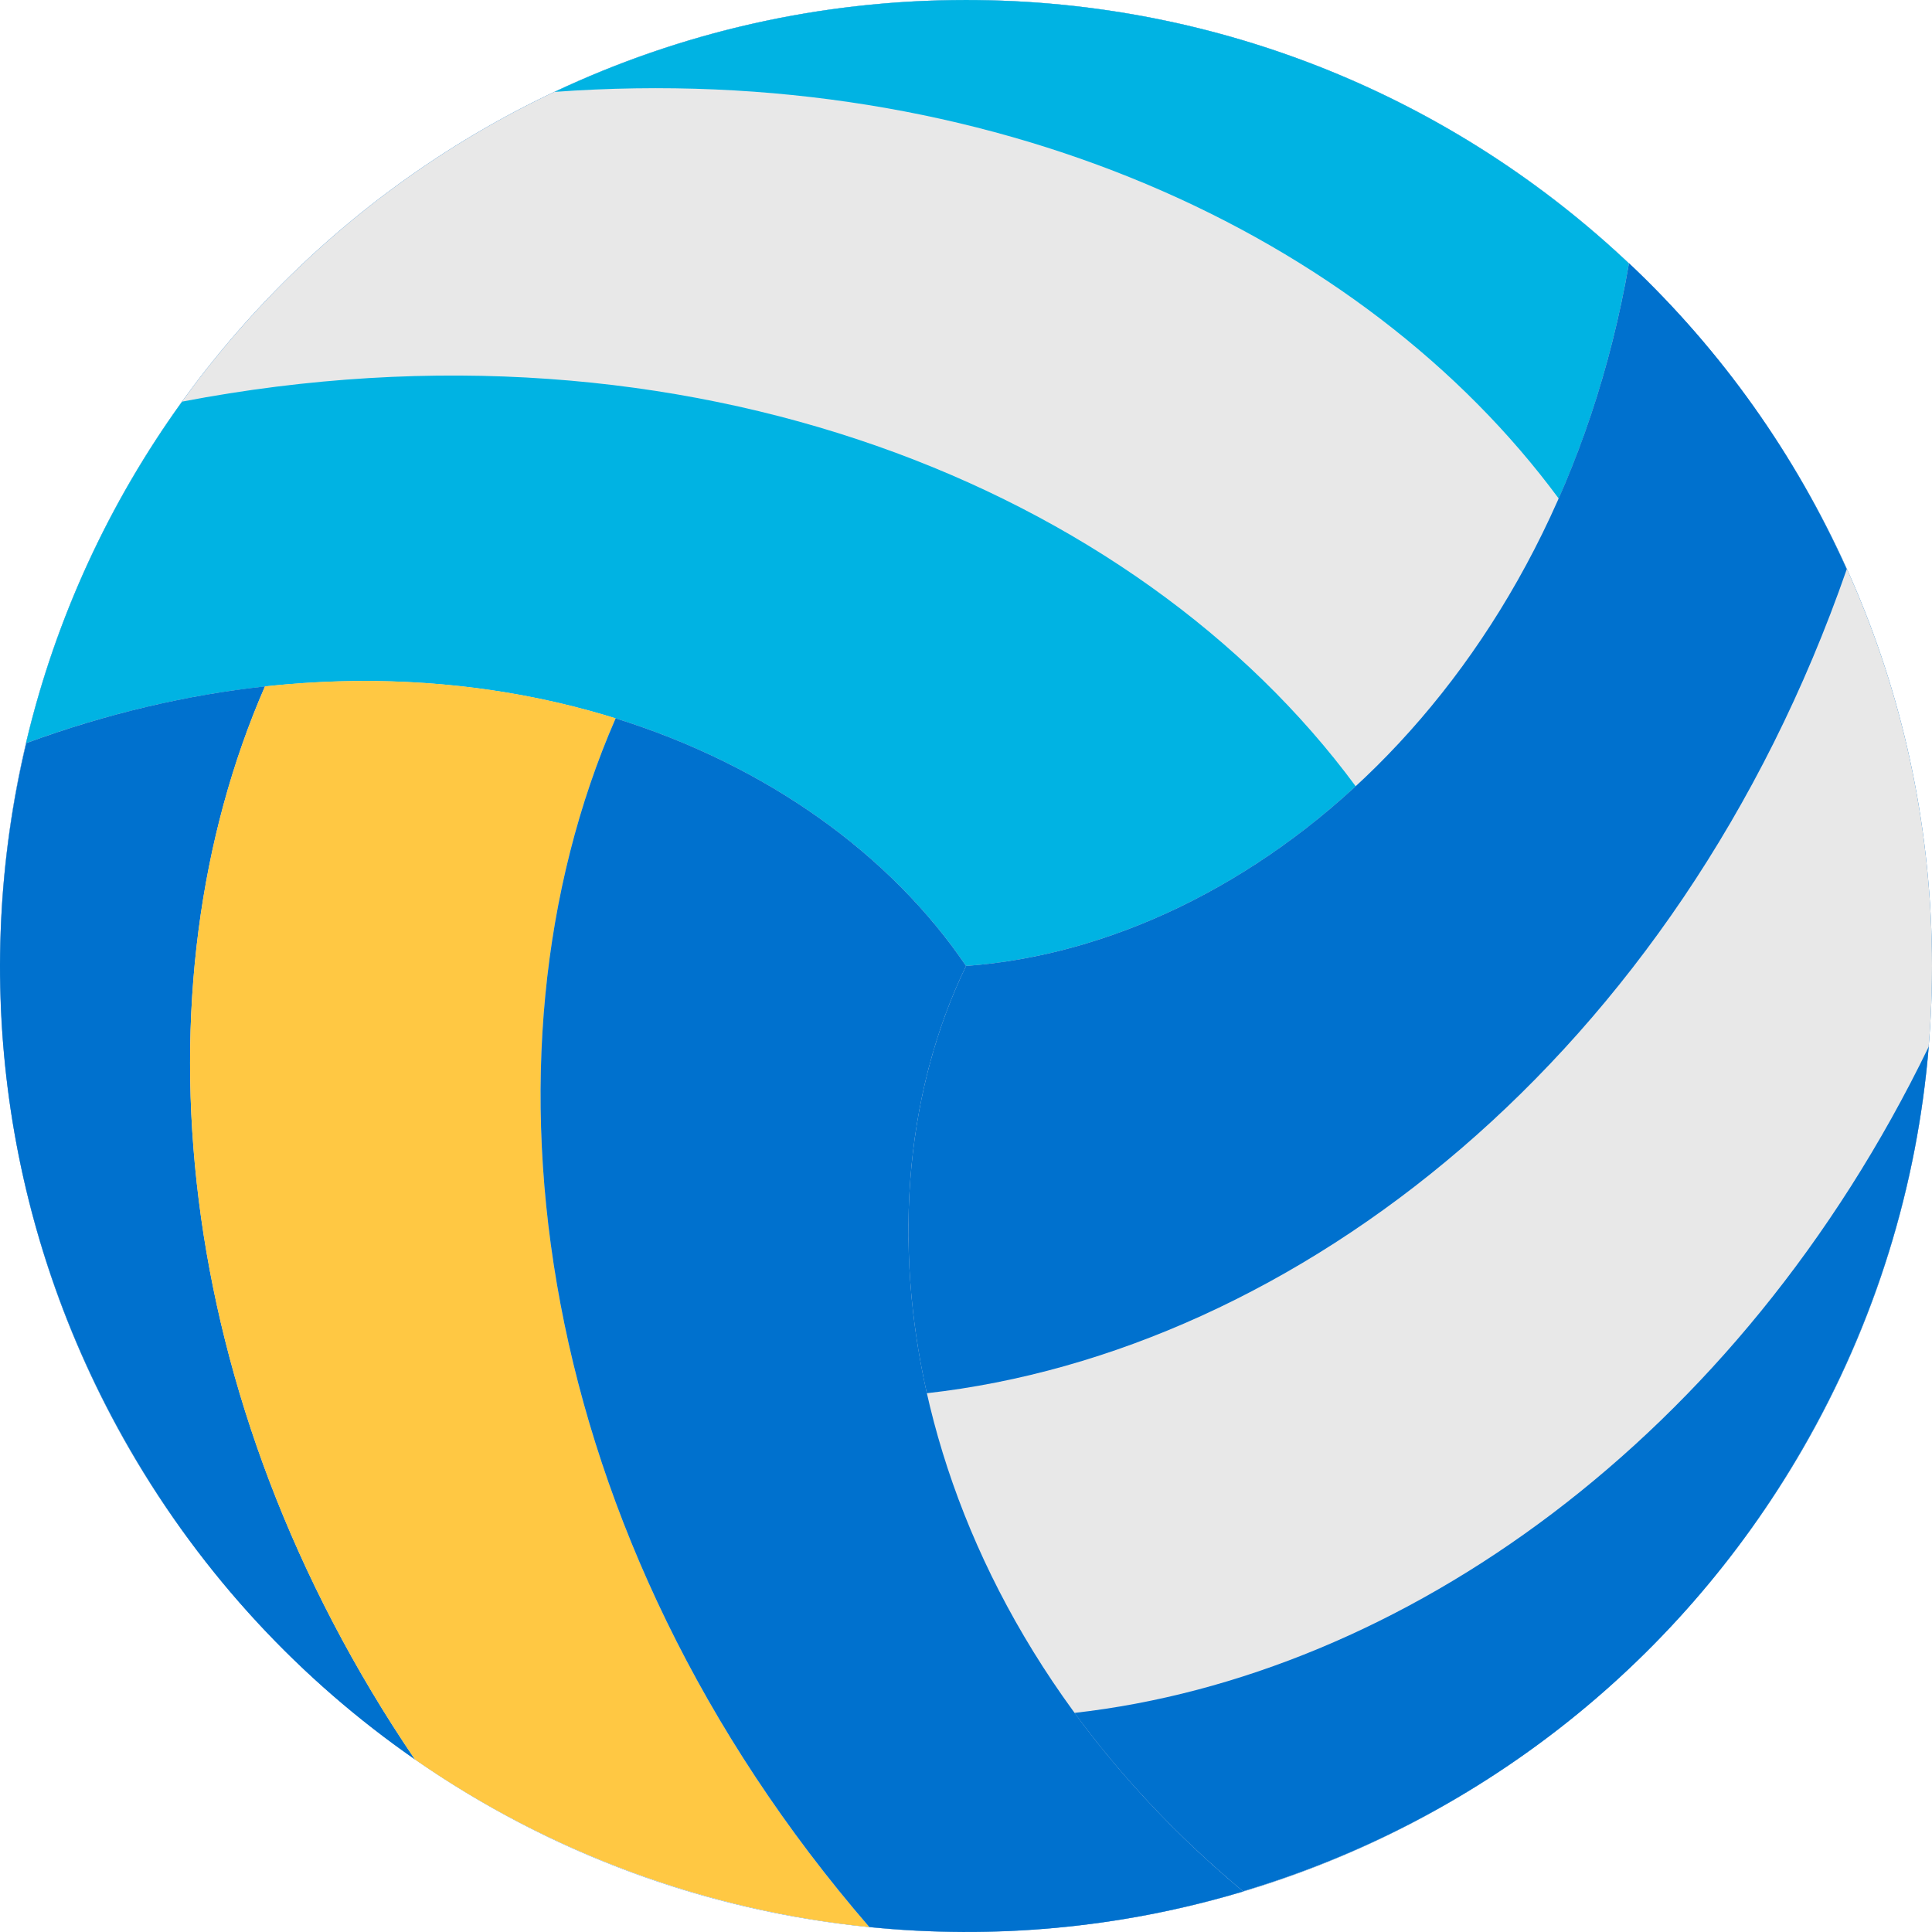
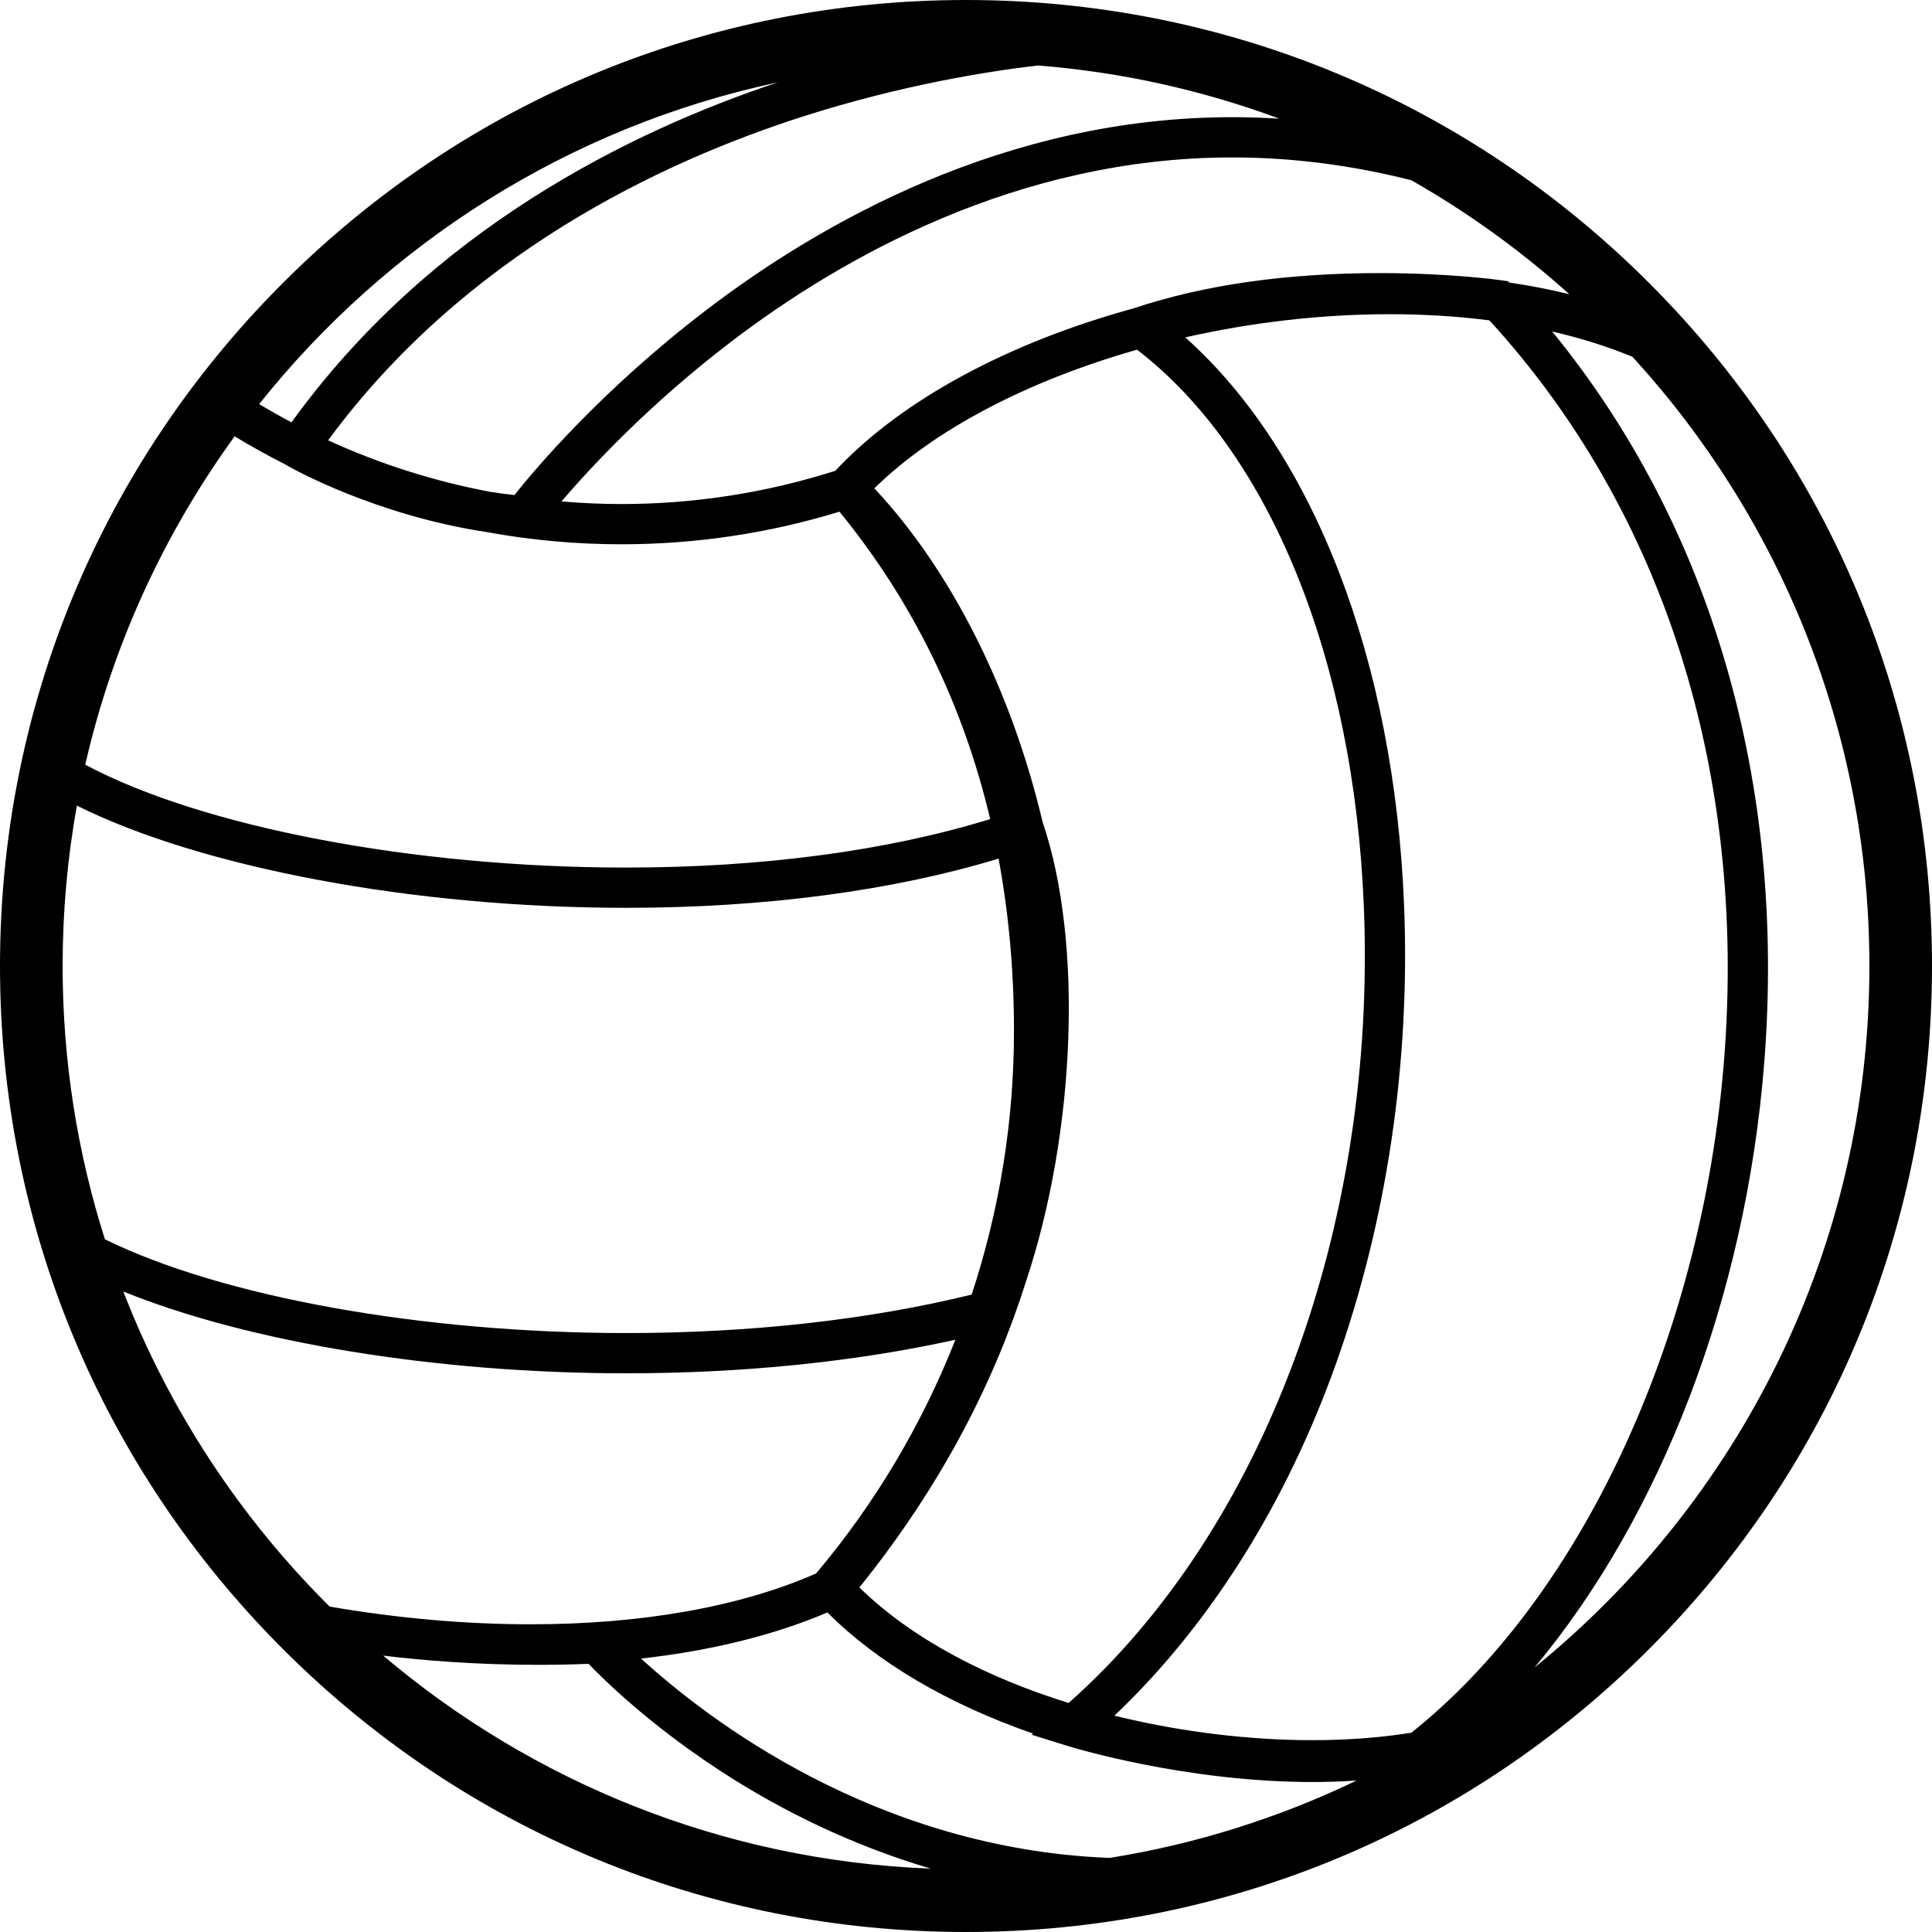
- <svg xmlns="http://www.w3.org/2000/svg" version="1.1" id="Layer_1" x="0px" y="0px" viewBox="0 0 419.585 419.585" style="enable-background:new 0 0 419.585 419.585;" xml:space="preserve" width="512" height="512">
-   <g>
-     <circle style="fill:#0071CE;" cx="209.805" cy="209.782" r="209.78" />
-     <circle style="fill:#E8E8E8;" cx="209.805" cy="209.782" r="209.78" />
-     <g>
-       <path style="fill:#00B3E3;" d="M209.805,0.002c-31.97,0-62.262,7.164-89.379,19.955c94.548-6.881,175.748,30.945,218.085,88.311    l0.002,0.006c6.819-15.469,12.042-32.537,15.255-51.063C316.199,21.748,265.544,0.002,209.805,0.002z" />
-       <path style="fill:#00B3E3;" d="M294.424,170.758C246.716,106.037,149.553,66.156,39.546,87.224    c-15.815,21.932-27.496,47.038-33.905,74.185c87.882-32.288,169.337-2.957,204.164,48.373    c29.157-2.119,59.264-15.648,84.621-39.02L294.424,170.758z" />
-     </g>
-     <g>
-       <path style="fill:#0071CE;" d="M391.48,314.671c15.985-27.688,24.927-57.504,27.408-87.383    C377.573,312.61,304.216,364.017,233.367,372l-0.007-0.001c9.987,13.639,22.158,26.697,36.596,38.742    C319.45,395.937,363.611,362.941,391.48,314.671z" />
-       <path style="fill:#0071CE;" d="M201.292,302.575c79.904-8.957,163.023-73.162,199.782-178.964    c-11.087-24.662-26.988-47.332-47.294-66.455c-15.979,92.253-82.107,148.13-143.975,152.625    c-12.743,26.311-16.08,59.148-8.518,92.794H201.292z" />
-     </g>
-     <g>
-       <path style="fill:#0071CE;" d="M28.132,314.671c15.984,27.688,37.336,50.339,61.972,67.428    C36.87,303.657,29.028,214.424,57.54,149.076l0.004-0.006c-16.805,1.83-34.199,5.842-51.85,12.322    C-6.231,211.658,0.263,266.4,28.132,314.671z" />
-       <path style="fill:#FFC843;" d="M57.54,149.079c-28.512,65.347-20.669,154.579,32.563,233.02l0,0    c29.384,20.382,63.446,32.832,98.694,36.409c-73.25-84.734-87.291-188.819-55.098-262.497l0.002-0.003    c-22.885-7.143-48.744-9.92-76.158-6.938L57.54,149.079z" />
-       <path style="fill:#0071CE;" d="M133.7,156.011c-32.193,73.678-18.15,177.763,55.098,262.499c26.9,2.728,54.484,0.293,81.198-7.73    c-71.903-59.965-87.232-145.172-60.191-200.998c-16.413-24.191-43.184-43.5-76.104-53.773L133.7,156.011z" />
-     </g>
-   </g>
+ <svg xmlns="http://www.w3.org/2000/svg" enable-background="new 0 0 633.48 633.48" height="633.48px" id="Layer_1" version="1.1" viewBox="0 0 633.48 633.48" width="633.48px" xml:space="preserve">
+   <path d="M540.711,92.771C480.887,32.946,401.344,0,316.74,0S152.596,32.946,92.771,92.771C32.947,152.596,0,232.136,0,316.74  s32.947,164.145,92.771,223.969S232.137,633.48,316.74,633.48s164.146-32.947,223.971-92.771s92.77-139.364,92.77-223.969  S600.535,152.596,540.711,92.771z M93.037,152.02l1.299,0.74c1.262,0.719,28.605,16.131,65.066,21.672  c14.525,2.661,29.344,4.035,44.314,4.034c24.336-0.001,48.379-3.599,71.535-10.691c24.004,29.416,40.52,63.142,49.422,100.792  c-33.738,10.408-74.768,15.898-119.42,15.898c-69.842,0-139.117-13.36-177.303-33.726c9.014-39.455,25.934-75.926,48.99-107.671  C82.207,146.261,87.574,149.246,93.037,152.02z M332.471,338.172c0,29.521-4.766,58.648-13.873,86.304  c-33.568,8.254-72.545,12.616-113.197,12.616c-67.178,0-132.676-11.916-171-30.733c-8.998-28.284-13.869-58.392-13.869-89.618  c0-17.942,1.605-35.516,4.676-52.587c40.773,20.315,110.369,33.51,180.047,33.51c45.441,0,87.383-5.57,122.162-16.135  C330.775,299.573,332.471,318.464,332.471,338.172z M176.428,545.882c0.002,0,0.002,0,0.004,0c5.529,0,11.086-0.111,16.564-0.331  c5.605,5.851,21.711,21.583,46.826,37.423c16.396,10.341,38.574,21.808,65.346,29.729c-68.26-2.637-130.66-28.474-179.529-69.842  C139.193,544.49,156.566,545.882,176.428,545.882z M174,532.586c-21.395,0-43.52-1.958-65.908-5.803  c-29.264-29.071-52.496-64.196-67.66-103.316C81.33,440.05,142.836,450.289,205.4,450.289c38.324,0,75.273-3.791,107.859-11.008  c-10.895,27.677-26.256,53.607-45.668,76.634C242.809,526.821,210.551,532.586,174,532.586z M336.494,419.931  c16.145-48.575,18.713-110.898,5.453-150.126l-0.082-0.242c-10.141-42.915-29.807-82.378-55.178-109.441  c19.795-19.462,50.766-35.412,86.135-45.462c43.404,33.315,71.143,101.299,74.379,182.863  c4.16,104.808-32.873,204.276-96.816,260.861c-26.389-8.201-51.018-20.688-68.605-37.877  C309.318,486.327,326.381,452.07,336.494,419.931z M455.668,103.023c11.363,0,22.293,0.688,32.695,2.021  c57.055,62.319,84.371,148.269,76.949,242.389c-3.572,45.3-15.262,90.05-33.807,129.413c-18.062,38.347-41.811,69.867-68.75,91.292  c-9.936,1.595-20.867,2.445-32.52,2.445c-20.164,0-42.752-2.598-64.828-8.029c31.266-29.712,56.295-69.452,72.762-115.735  c16.578-46.583,24.26-98.391,22.219-149.82c-3.199-80.572-29.75-148.909-71.754-186.378  C410.258,105.728,433.07,103.023,455.668,103.023z M503.133,546.77c41.389-49.544,69.281-121.503,75.338-198.298  c7.229-91.667-17.391-175.998-69.527-239.775c9.391,2.165,18.201,4.935,26.326,8.294c48.219,52.709,77.682,122.851,77.682,199.75  C612.951,409.496,570.084,492.416,503.133,546.77z M494.855,92.629l-0.389-0.416l-2.305-0.327  c-0.674-0.096-16.754-2.342-39.703-2.342c-30.576,0-57.67,3.863-80.529,11.483l-0.285,0.095  c-40.633,11.127-75.895,29.839-97.754,53.244c-22.674,7.228-46.271,10.901-70.174,10.902c-6.576,0-13.117-0.309-19.619-0.855  c9.662-11.286,28.801-31.88,55.518-52.28c36.154-27.606,94.031-60.515,164.436-60.515c19.482,0,39.164,2.521,58.713,7.484  c18.607,10.588,35.963,23.134,51.785,37.355C508.221,94.911,501.641,93.64,494.855,92.629z M340.291,21.466  c27.631,2.184,54.203,8.177,79.197,17.45c-5.154-0.329-10.303-0.495-15.438-0.495c-74.246,0-134.932,34.515-172.768,63.47  c-34.035,26.046-55.762,51.815-62.619,60.437c-2.74-0.294-5.424-0.671-8.074-1.09c-18.293-3.45-36.064-9.112-53.004-16.851  c44.705-60.818,109.162-91.349,156.119-106.324C294.959,28.094,322.697,23.534,340.291,21.466z M363.857,609.188  c-77.076-2.977-132.459-45.965-153.652-65.362c22.965-2.577,43.641-7.681,61.098-15.125c16.293,16.352,39.447,29.994,67.424,39.722  l-0.447,0.383l11.416,3.561c1.561,0.487,38.73,11.932,80.668,11.935c0.002,0,0.006,0,0.01,0c4.934,0,9.746-0.164,14.424-0.486  C419.582,595.952,392.393,604.607,363.857,609.188z M255,27.021C206.043,43.312,140.93,75.628,95.582,138.48  c-3.582-1.895-7.117-3.888-10.609-5.976C127.023,79.715,186.691,41.562,255,27.021z" />
</svg>
